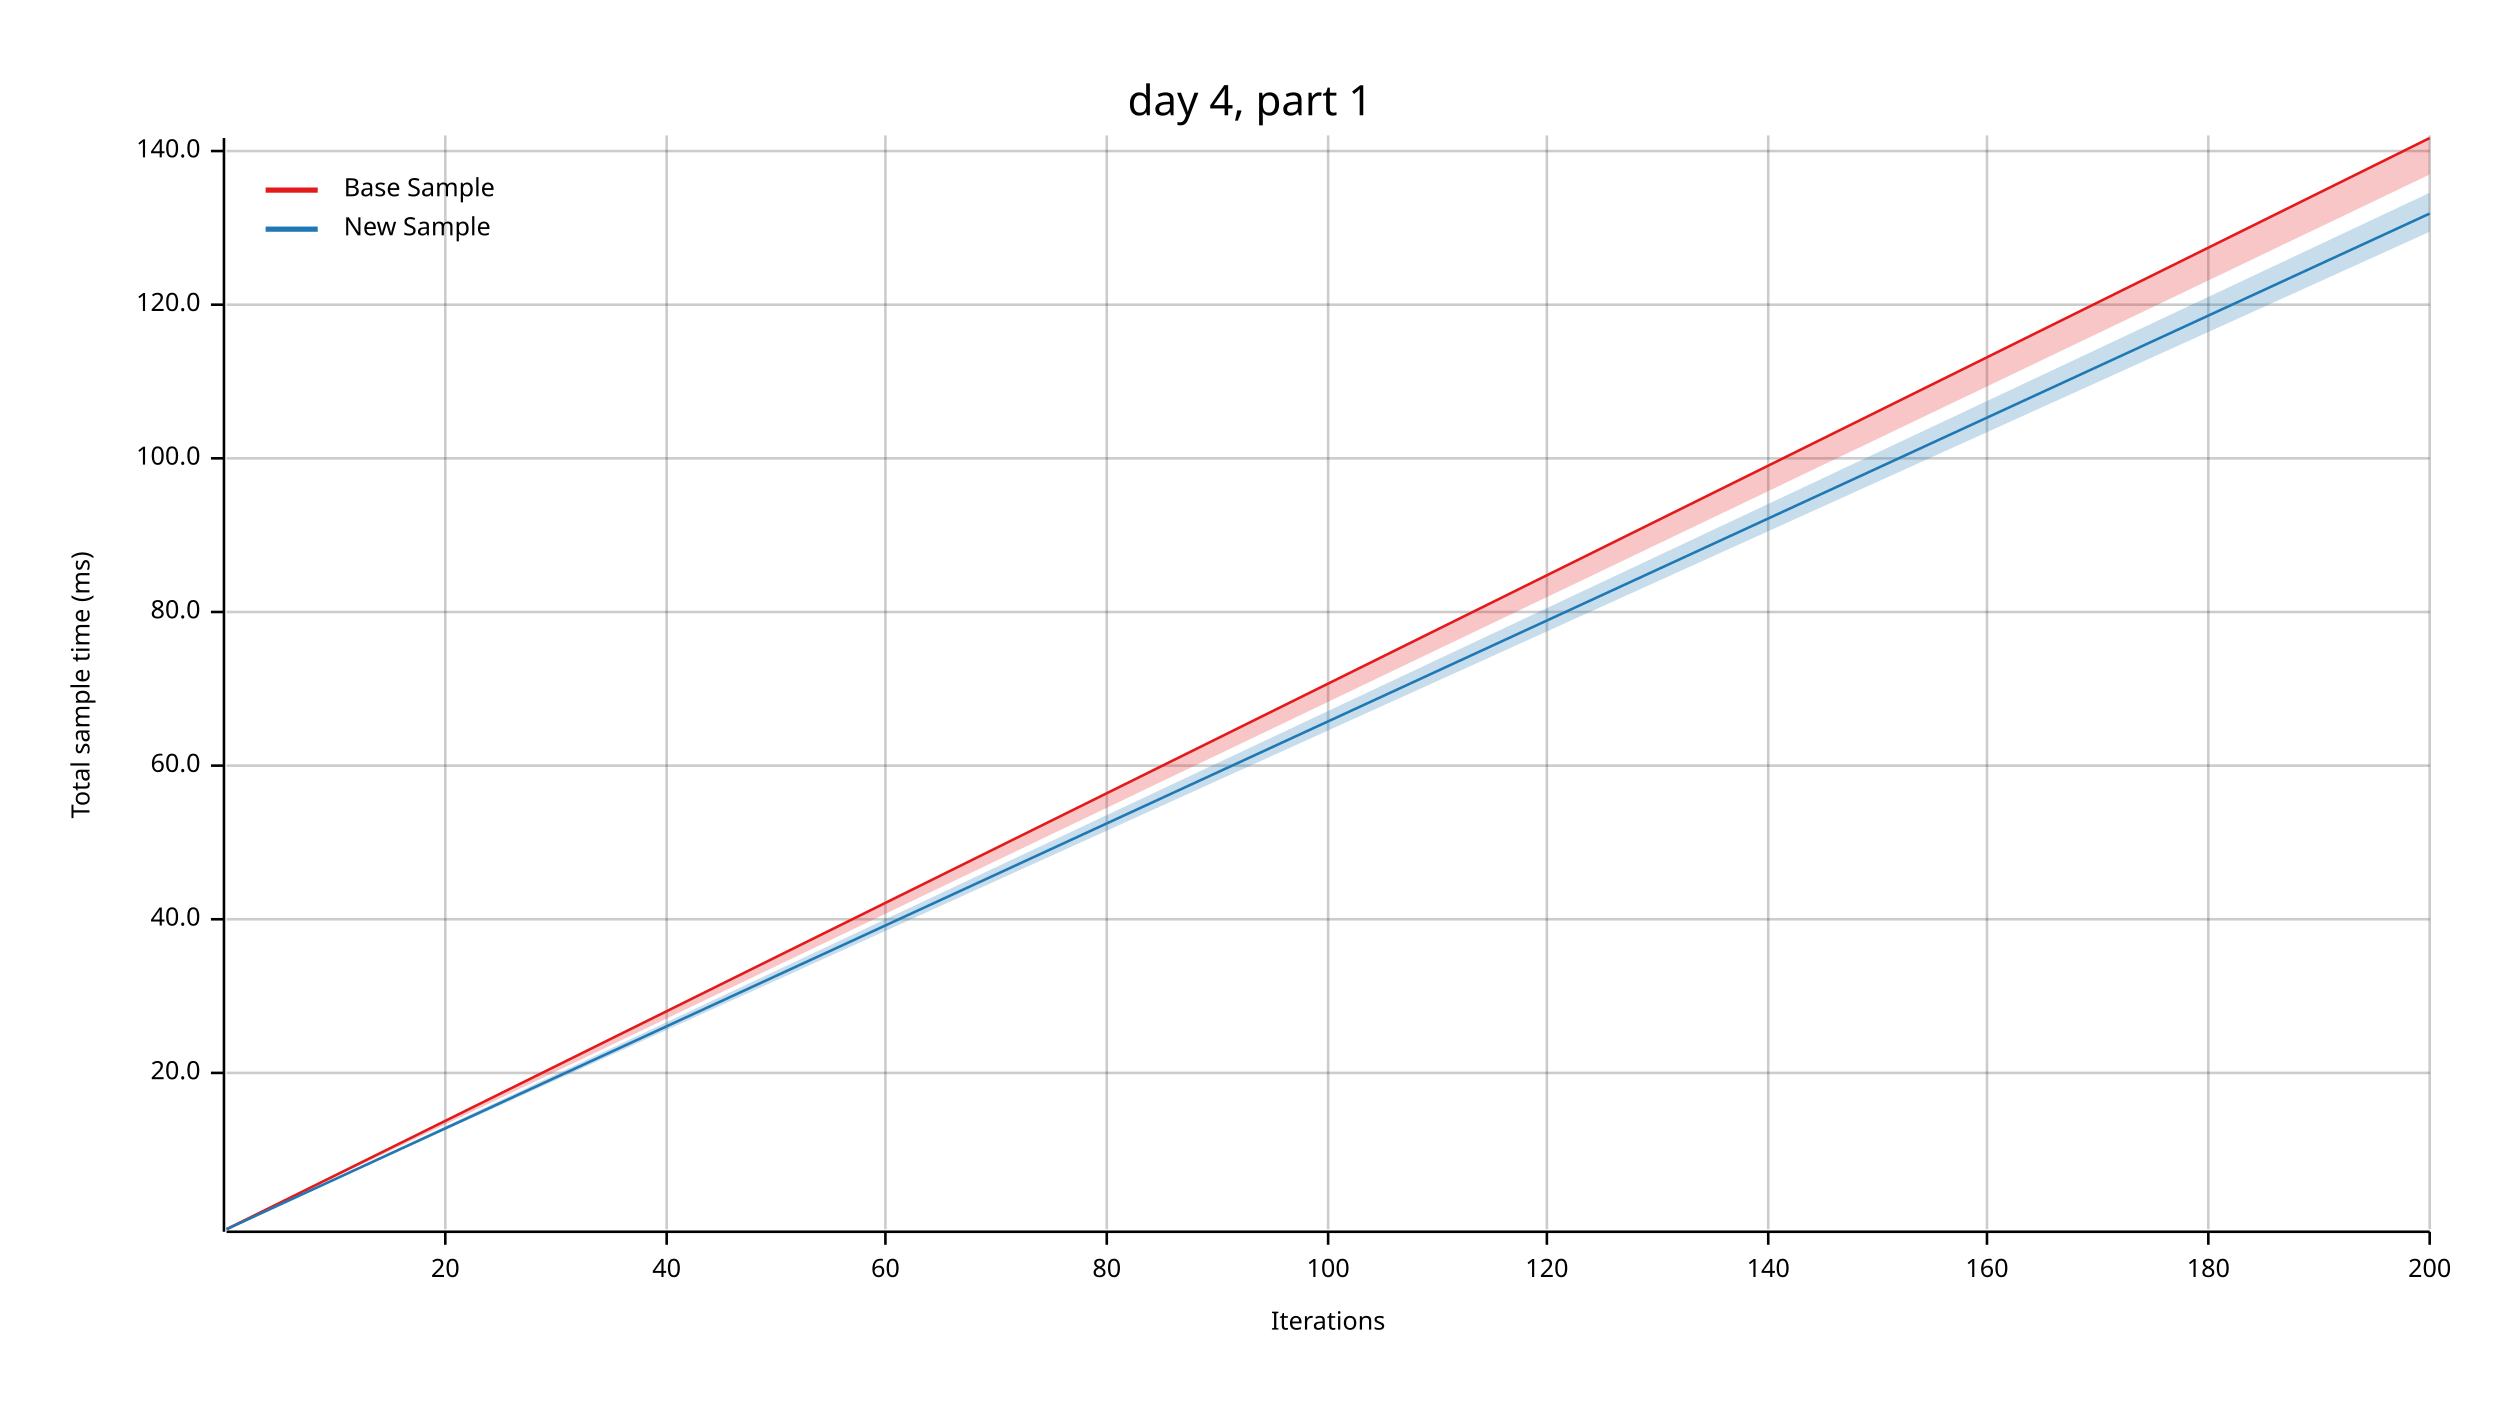
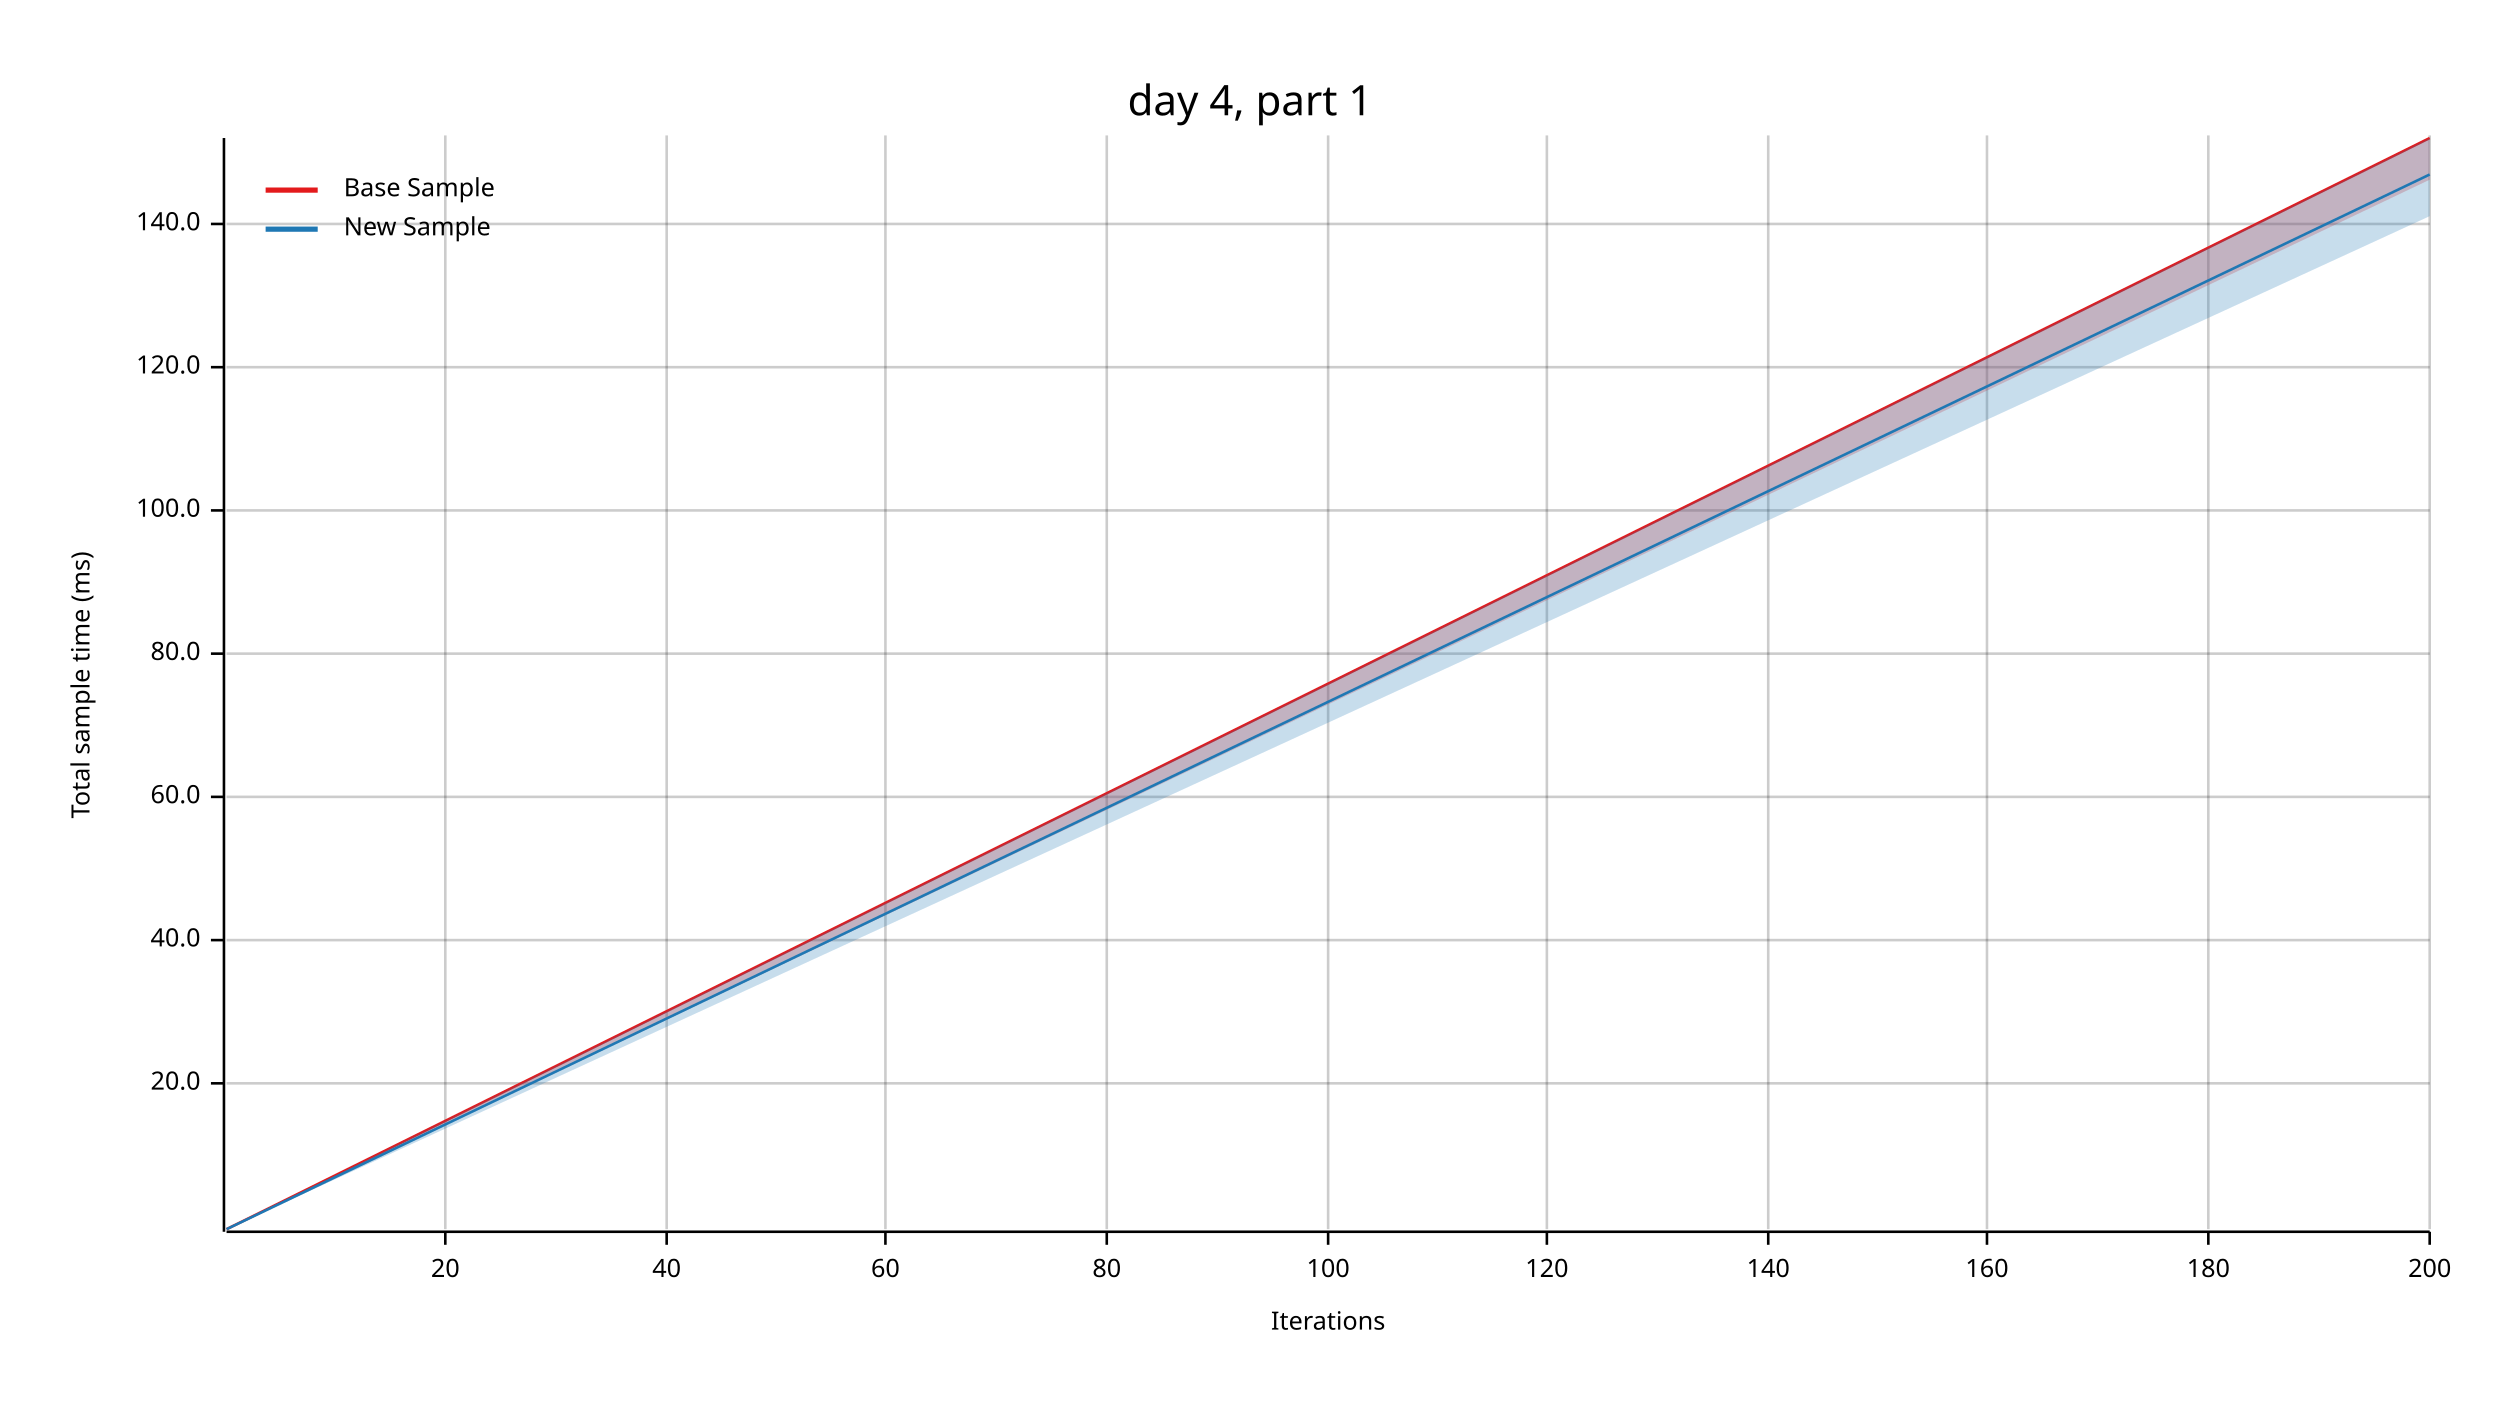
<svg xmlns="http://www.w3.org/2000/svg" width="960" height="540" viewBox="0 0 960 540">
  <text x="480" y="32" dy="0.76em" text-anchor="middle" font-family="sans-serif" font-size="16.129" opacity="1" fill="#000000">
day 4, part 1
</text>
  <text x="27" y="263" dy="0.76em" text-anchor="middle" font-family="sans-serif" font-size="9.677" opacity="1" fill="#000000" transform="rotate(270, 27, 263)">
Total sample time (ms)
</text>
  <text x="510" y="513" dy="-0.5ex" text-anchor="middle" font-family="sans-serif" font-size="9.677" opacity="1" fill="#000000">
Iterations
</text>
  <line opacity="0.2" stroke="#000000" stroke-width="1" x1="171" y1="472" x2="171" y2="52" />
  <line opacity="0.2" stroke="#000000" stroke-width="1" x1="256" y1="472" x2="256" y2="52" />
  <line opacity="0.2" stroke="#000000" stroke-width="1" x1="340" y1="472" x2="340" y2="52" />
  <line opacity="0.2" stroke="#000000" stroke-width="1" x1="425" y1="472" x2="425" y2="52" />
  <line opacity="0.2" stroke="#000000" stroke-width="1" x1="510" y1="472" x2="510" y2="52" />
  <line opacity="0.2" stroke="#000000" stroke-width="1" x1="594" y1="472" x2="594" y2="52" />
  <line opacity="0.2" stroke="#000000" stroke-width="1" x1="679" y1="472" x2="679" y2="52" />
  <line opacity="0.2" stroke="#000000" stroke-width="1" x1="763" y1="472" x2="763" y2="52" />
  <line opacity="0.2" stroke="#000000" stroke-width="1" x1="848" y1="472" x2="848" y2="52" />
  <line opacity="0.2" stroke="#000000" stroke-width="1" x1="933" y1="472" x2="933" y2="52" />
-   <line opacity="0.2" stroke="#000000" stroke-width="1" x1="87" y1="412" x2="933" y2="412" />
-   <line opacity="0.2" stroke="#000000" stroke-width="1" x1="87" y1="353" x2="933" y2="353" />
-   <line opacity="0.2" stroke="#000000" stroke-width="1" x1="87" y1="294" x2="933" y2="294" />
-   <line opacity="0.2" stroke="#000000" stroke-width="1" x1="87" y1="235" x2="933" y2="235" />
-   <line opacity="0.2" stroke="#000000" stroke-width="1" x1="87" y1="176" x2="933" y2="176" />
-   <line opacity="0.2" stroke="#000000" stroke-width="1" x1="87" y1="117" x2="933" y2="117" />
-   <line opacity="0.2" stroke="#000000" stroke-width="1" x1="87" y1="58" x2="933" y2="58" />
+   <line opacity="0.2" stroke="#000000" stroke-width="1" x1="87" y1="416" x2="933" y2="416" />
+   <line opacity="0.2" stroke="#000000" stroke-width="1" x1="87" y1="361" x2="933" y2="361" />
+   <line opacity="0.2" stroke="#000000" stroke-width="1" x1="87" y1="306" x2="933" y2="306" />
+   <line opacity="0.2" stroke="#000000" stroke-width="1" x1="87" y1="251" x2="933" y2="251" />
+   <line opacity="0.2" stroke="#000000" stroke-width="1" x1="87" y1="196" x2="933" y2="196" />
+   <line opacity="0.2" stroke="#000000" stroke-width="1" x1="87" y1="141" x2="933" y2="141" />
+   <line opacity="0.2" stroke="#000000" stroke-width="1" x1="87" y1="86" x2="933" y2="86" />
  <polyline fill="none" opacity="1" stroke="#000000" stroke-width="1" points="86,53 86,473 " />
-   <text x="77" y="412" dy="0.5ex" text-anchor="end" font-family="sans-serif" font-size="9.677" opacity="1" fill="#000000">
+   <text x="77" y="416" dy="0.5ex" text-anchor="end" font-family="sans-serif" font-size="9.677" opacity="1" fill="#000000">
20.0
</text>
-   <polyline fill="none" opacity="1" stroke="#000000" stroke-width="1" points="81,412 86,412 " />
-   <text x="77" y="353" dy="0.5ex" text-anchor="end" font-family="sans-serif" font-size="9.677" opacity="1" fill="#000000">
+   <polyline fill="none" opacity="1" stroke="#000000" stroke-width="1" points="81,416 86,416 " />
+   <text x="77" y="361" dy="0.5ex" text-anchor="end" font-family="sans-serif" font-size="9.677" opacity="1" fill="#000000">
40.0
</text>
-   <polyline fill="none" opacity="1" stroke="#000000" stroke-width="1" points="81,353 86,353 " />
-   <text x="77" y="294" dy="0.5ex" text-anchor="end" font-family="sans-serif" font-size="9.677" opacity="1" fill="#000000">
+   <polyline fill="none" opacity="1" stroke="#000000" stroke-width="1" points="81,361 86,361 " />
+   <text x="77" y="306" dy="0.5ex" text-anchor="end" font-family="sans-serif" font-size="9.677" opacity="1" fill="#000000">
60.0
</text>
-   <polyline fill="none" opacity="1" stroke="#000000" stroke-width="1" points="81,294 86,294 " />
-   <text x="77" y="235" dy="0.5ex" text-anchor="end" font-family="sans-serif" font-size="9.677" opacity="1" fill="#000000">
+   <polyline fill="none" opacity="1" stroke="#000000" stroke-width="1" points="81,306 86,306 " />
+   <text x="77" y="251" dy="0.5ex" text-anchor="end" font-family="sans-serif" font-size="9.677" opacity="1" fill="#000000">
80.0
</text>
-   <polyline fill="none" opacity="1" stroke="#000000" stroke-width="1" points="81,235 86,235 " />
-   <text x="77" y="176" dy="0.5ex" text-anchor="end" font-family="sans-serif" font-size="9.677" opacity="1" fill="#000000">
+   <polyline fill="none" opacity="1" stroke="#000000" stroke-width="1" points="81,251 86,251 " />
+   <text x="77" y="196" dy="0.5ex" text-anchor="end" font-family="sans-serif" font-size="9.677" opacity="1" fill="#000000">
100.0
</text>
-   <polyline fill="none" opacity="1" stroke="#000000" stroke-width="1" points="81,176 86,176 " />
-   <text x="77" y="117" dy="0.5ex" text-anchor="end" font-family="sans-serif" font-size="9.677" opacity="1" fill="#000000">
+   <polyline fill="none" opacity="1" stroke="#000000" stroke-width="1" points="81,196 86,196 " />
+   <text x="77" y="141" dy="0.5ex" text-anchor="end" font-family="sans-serif" font-size="9.677" opacity="1" fill="#000000">
120.0
</text>
-   <polyline fill="none" opacity="1" stroke="#000000" stroke-width="1" points="81,117 86,117 " />
-   <text x="77" y="58" dy="0.5ex" text-anchor="end" font-family="sans-serif" font-size="9.677" opacity="1" fill="#000000">
+   <polyline fill="none" opacity="1" stroke="#000000" stroke-width="1" points="81,141 86,141 " />
+   <text x="77" y="86" dy="0.5ex" text-anchor="end" font-family="sans-serif" font-size="9.677" opacity="1" fill="#000000">
140.0
</text>
-   <polyline fill="none" opacity="1" stroke="#000000" stroke-width="1" points="81,58 86,58 " />
+   <polyline fill="none" opacity="1" stroke="#000000" stroke-width="1" points="81,86 86,86 " />
  <polyline fill="none" opacity="1" stroke="#000000" stroke-width="1" points="87,473 933,473 " />
  <text x="171" y="483" dy="0.76em" text-anchor="middle" font-family="sans-serif" font-size="9.677" opacity="1" fill="#000000">
20
</text>
  <polyline fill="none" opacity="1" stroke="#000000" stroke-width="1" points="171,473 171,478 " />
  <text x="256" y="483" dy="0.76em" text-anchor="middle" font-family="sans-serif" font-size="9.677" opacity="1" fill="#000000">
40
</text>
  <polyline fill="none" opacity="1" stroke="#000000" stroke-width="1" points="256,473 256,478 " />
  <text x="340" y="483" dy="0.76em" text-anchor="middle" font-family="sans-serif" font-size="9.677" opacity="1" fill="#000000">
60
</text>
  <polyline fill="none" opacity="1" stroke="#000000" stroke-width="1" points="340,473 340,478 " />
  <text x="425" y="483" dy="0.76em" text-anchor="middle" font-family="sans-serif" font-size="9.677" opacity="1" fill="#000000">
80
</text>
  <polyline fill="none" opacity="1" stroke="#000000" stroke-width="1" points="425,473 425,478 " />
  <text x="510" y="483" dy="0.76em" text-anchor="middle" font-family="sans-serif" font-size="9.677" opacity="1" fill="#000000">
100
</text>
  <polyline fill="none" opacity="1" stroke="#000000" stroke-width="1" points="510,473 510,478 " />
  <text x="594" y="483" dy="0.76em" text-anchor="middle" font-family="sans-serif" font-size="9.677" opacity="1" fill="#000000">
120
</text>
  <polyline fill="none" opacity="1" stroke="#000000" stroke-width="1" points="594,473 594,478 " />
  <text x="679" y="483" dy="0.76em" text-anchor="middle" font-family="sans-serif" font-size="9.677" opacity="1" fill="#000000">
140
</text>
  <polyline fill="none" opacity="1" stroke="#000000" stroke-width="1" points="679,473 679,478 " />
  <text x="763" y="483" dy="0.76em" text-anchor="middle" font-family="sans-serif" font-size="9.677" opacity="1" fill="#000000">
160
</text>
  <polyline fill="none" opacity="1" stroke="#000000" stroke-width="1" points="763,473 763,478 " />
  <text x="848" y="483" dy="0.76em" text-anchor="middle" font-family="sans-serif" font-size="9.677" opacity="1" fill="#000000">
180
</text>
  <polyline fill="none" opacity="1" stroke="#000000" stroke-width="1" points="848,473 848,478 " />
  <text x="933" y="483" dy="0.76em" text-anchor="middle" font-family="sans-serif" font-size="9.677" opacity="1" fill="#000000">
200
</text>
  <polyline fill="none" opacity="1" stroke="#000000" stroke-width="1" points="933,473 933,478 " />
  <polyline fill="none" opacity="1" stroke="#E31A1C" stroke-width="1" points="87,472 933,53 " />
-   <polygon opacity="0.25" fill="#E31A1C" points="87,472 933,67 933,53 " />
-   <polyline fill="none" opacity="1" stroke="#1F78B4" stroke-width="1" points="87,472 933,82 " />
-   <polygon opacity="0.25" fill="#1F78B4" points="87,472 933,89 933,74 " />
+   <polygon opacity="0.25" fill="#E31A1C" points="87,472 933,69 933,53 " />
+   <polyline fill="none" opacity="1" stroke="#1F78B4" stroke-width="1" points="87,472 933,67 " />
+   <polygon opacity="0.25" fill="#1F78B4" points="87,472 933,83 933,53 " />
  <text x="132" y="68" dy="0.76em" text-anchor="start" font-family="sans-serif" font-size="9.677" opacity="1" fill="#000000">
Base Sample
</text>
  <text x="132" y="83" dy="0.76em" text-anchor="start" font-family="sans-serif" font-size="9.677" opacity="1" fill="#000000">
New Sample
</text>
  <polyline fill="none" opacity="1" stroke="#E31A1C" stroke-width="2" points="102,73 122,73 " />
  <polyline fill="none" opacity="1" stroke="#1F78B4" stroke-width="2" points="102,88 122,88 " />
</svg>
